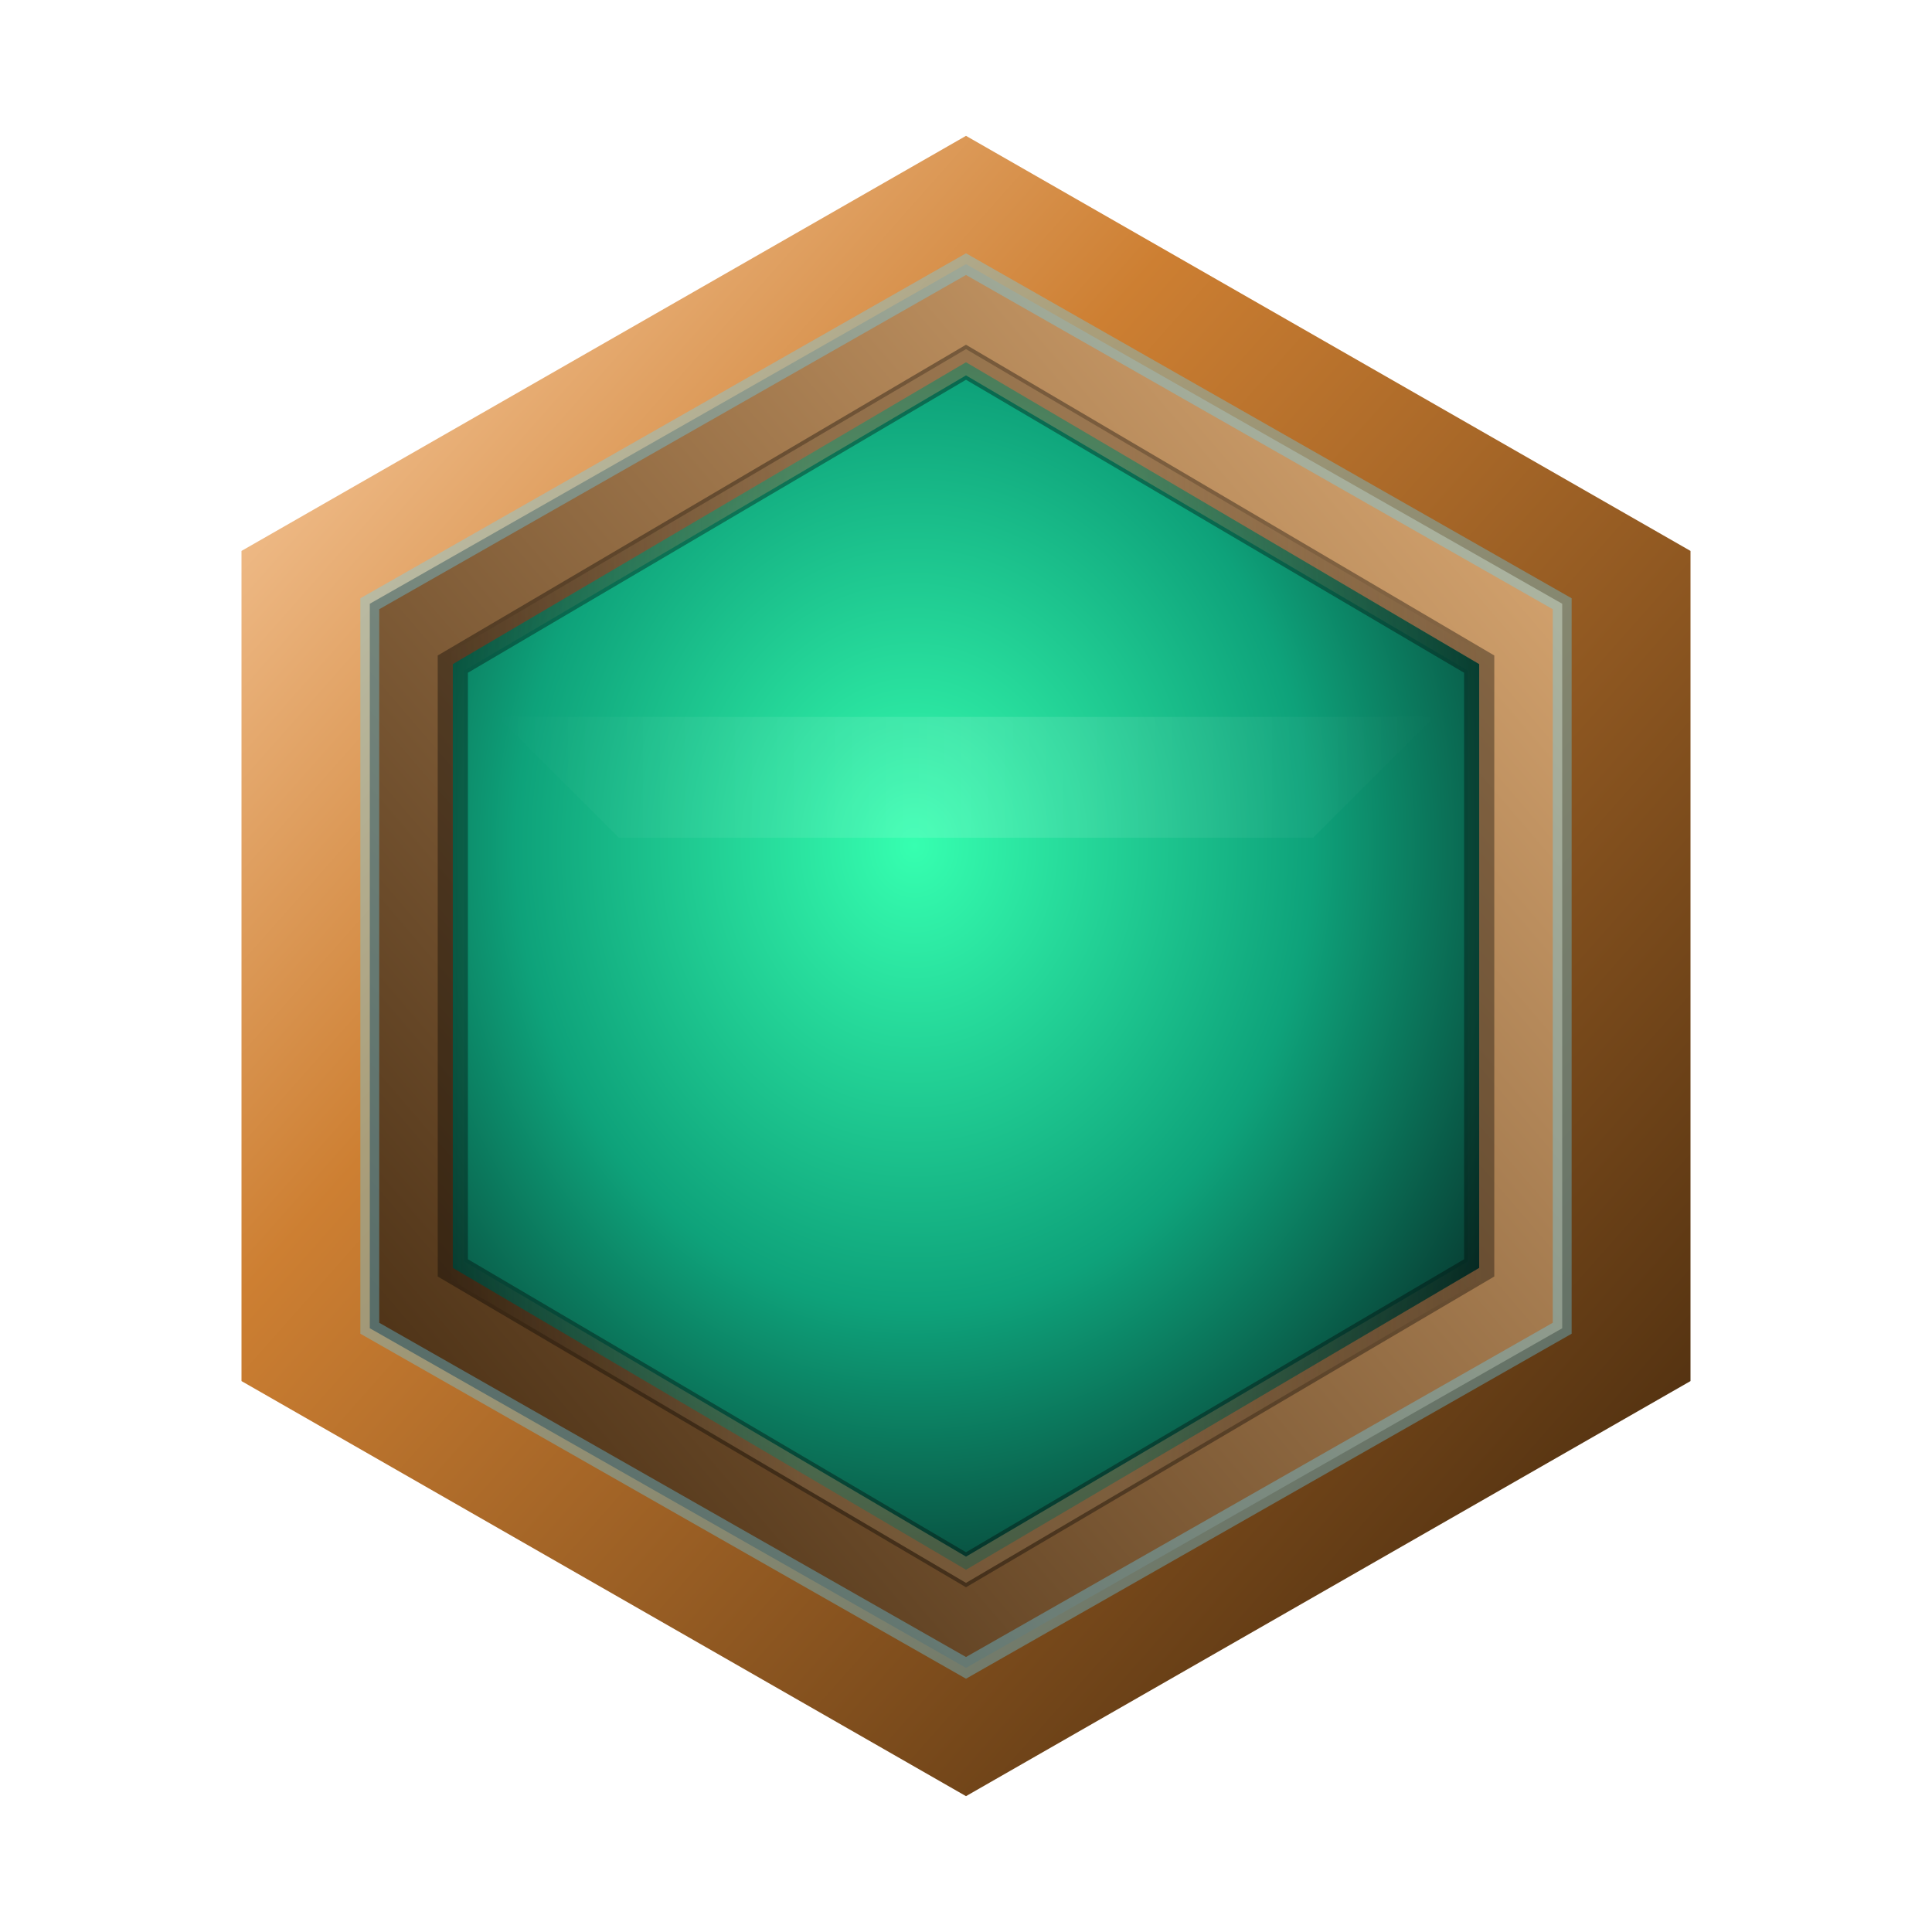
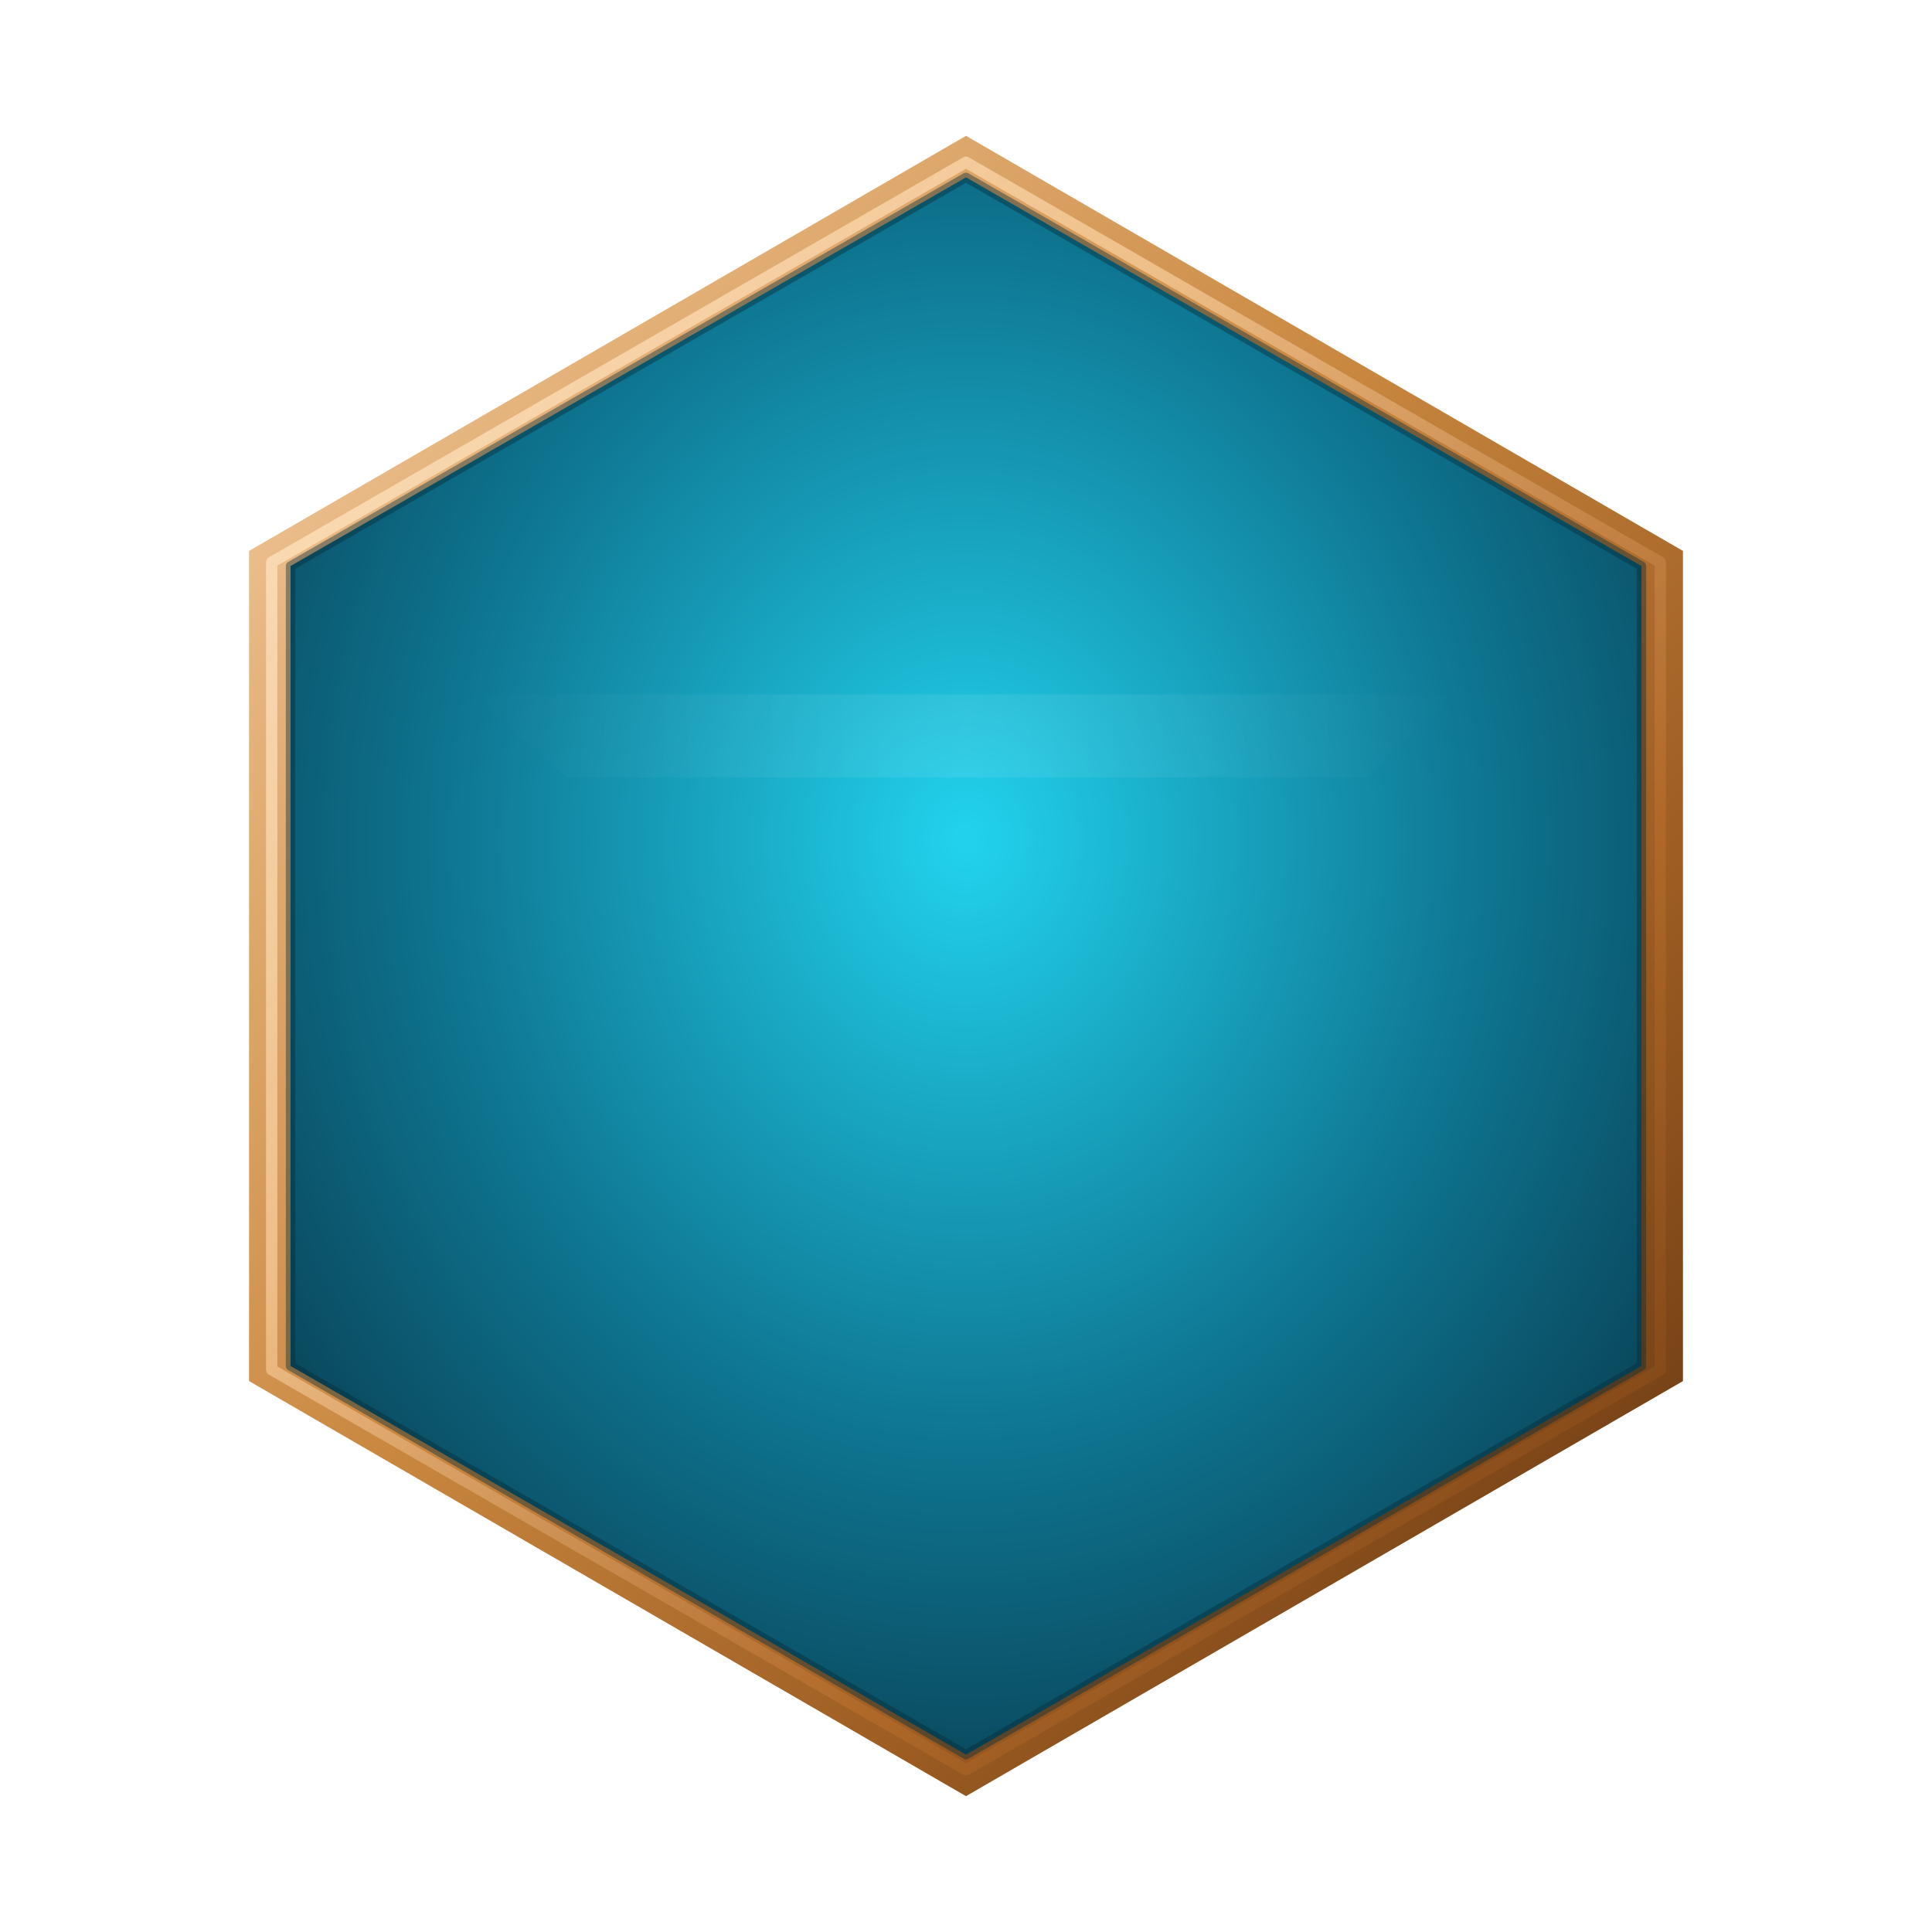
<svg xmlns="http://www.w3.org/2000/svg" width="512" height="512" viewBox="0 0 512 512">
  <defs>
-     <linearGradient id="rim_performance_bronze" x1="0" y1="0" x2="1" y2="1">
-       <stop offset="0" stop-color="#FFD7B0" />
-       <stop offset="0.35" stop-color="#CD7F32" />
-       <stop offset="1" stop-color="#3A220A" />
+     <linearGradient id="bronzeMetal_performance_ultraslim" x1="0" y1="0" x2="1" y2="1">
+       <stop offset="0%" stop-color="#F7D7B3" />
+       <stop offset="18%" stop-color="#E4B27A" />
+       <stop offset="45%" stop-color="#C9873F" />
+       <stop offset="72%" stop-color="#9C5C22" />
+       <stop offset="100%" stop-color="#5B2F0E" />
    </linearGradient>
-     <linearGradient id="rimInner_performance_bronze" x1="1" y1="0" x2="0" y2="1">
-       <stop offset="0" stop-color="#E6B27A" />
-       <stop offset="1" stop-color="#3A220A" />
+     <linearGradient id="bronzeLine_performance_ultraslim" x1="0" y1="0" x2="1" y2="1">
+       <stop offset="0%" stop-color="#FFE8C9" stop-opacity="0.98" />
+       <stop offset="35%" stop-color="#F2C48F" stop-opacity="0.88" />
+       <stop offset="70%" stop-color="#B46B2A" stop-opacity="0.78" />
+       <stop offset="100%" stop-color="#6A3710" stop-opacity="0.72" />
    </linearGradient>
-     <radialGradient id="core_performance_bronze" cx="0.45" cy="0.40" r="0.70">
-       <stop offset="0" stop-color="#36FFB0" />
-       <stop offset="0.55" stop-color="#0EA27A" />
-       <stop offset="1" stop-color="#062B26" />
+     <radialGradient id="performanceCore_bronze_ultraslim" cx="50%" cy="42%" r="70%">
+       <stop offset="0%" stop-color="#22D3EE" />
+       <stop offset="55%" stop-color="#0E7490" />
+       <stop offset="100%" stop-color="#083344" />
    </radialGradient>
-     <linearGradient id="ring_performance_bronze" x1="0" y1="0" x2="1" y2="0">
-       <stop offset="0" stop-color="#E6B27A" stop-opacity="0" />
-       <stop offset="0.35" stop-color="#E6B27A" stop-opacity="0.55" />
-       <stop offset="0.65" stop-color="#E6B27A" stop-opacity="0.55" />
-       <stop offset="1" stop-color="#E6B27A" stop-opacity="0" />
-     </linearGradient>
-     <linearGradient id="shine_performance_bronze" x1="0" y1="0" x2="1" y2="0">
-       <stop offset="0" stop-color="#fff" stop-opacity="0" />
-       <stop offset="0.5" stop-color="#fff" stop-opacity="0.22" />
-       <stop offset="1" stop-color="#fff" stop-opacity="0" />
+     <linearGradient id="coreShine_performance_bronze_ultraslim" x1="0" y1="0" x2="1" y2="0">
+       <stop offset="0%" stop-color="#FFFFFF" stop-opacity="0" />
+       <stop offset="50%" stop-color="#FFFFFF" stop-opacity="0.16" />
+       <stop offset="100%" stop-color="#FFFFFF" stop-opacity="0" />
    </linearGradient>
  </defs>
-   <polygon points="256,36 448,146 448,366 256,476 64,366 64,146" fill="url(#rim_performance_bronze)" />
-   <polygon points="256,70 414,160 414,352 256,442 98,352 98,160" fill="url(#rimInner_performance_bronze)" />
-   <polygon points="256,70 414,160 414,352 256,442 98,352 98,160" fill="none" stroke="#66D6FF" stroke-width="5" opacity="0.35" />
-   <polygon points="256,96 392,176 392,336 256,416 120,336 120,176" fill="url(#core_performance_bronze)" />
-   <polygon points="256,96 392,176 392,336 256,416 120,336 120,176" fill="none" stroke="#000" stroke-width="8" opacity="0.35" />
-   <polygon points="256,96 392,176 392,336 256,416 120,336 120,176" fill="none" stroke="url(#ring_performance_bronze)" stroke-width="6" opacity="0.55" />
-   <polygon points="132,190 380,190 348,222 164,222" fill="url(#shine_performance_bronze)" opacity="0.55" />
+   <polygon points="256,36 446,146 446,366 256,476 66,366 66,146" fill="url(#bronzeMetal_performance_ultraslim)" />
+   <polygon points="256,43 440,149 440,363 256,469 72,363 72,149" fill="none" stroke="url(#bronzeLine_performance_ultraslim)" stroke-width="3" stroke-linejoin="round" />
+   <polygon points="256,47 435,150 435,362 256,465 77,362 77,150" fill="url(#performanceCore_bronze_ultraslim)" />
+   <polygon points="256,47 435,150 435,362 256,465 77,362 77,150" fill="none" stroke="#072B38" stroke-width="2.5" stroke-opacity="0.42" stroke-linejoin="round" />
+   <polygon points="126,184 386,184 362,206 150,206" fill="url(#coreShine_performance_bronze_ultraslim)" opacity="0.55" />
</svg>
